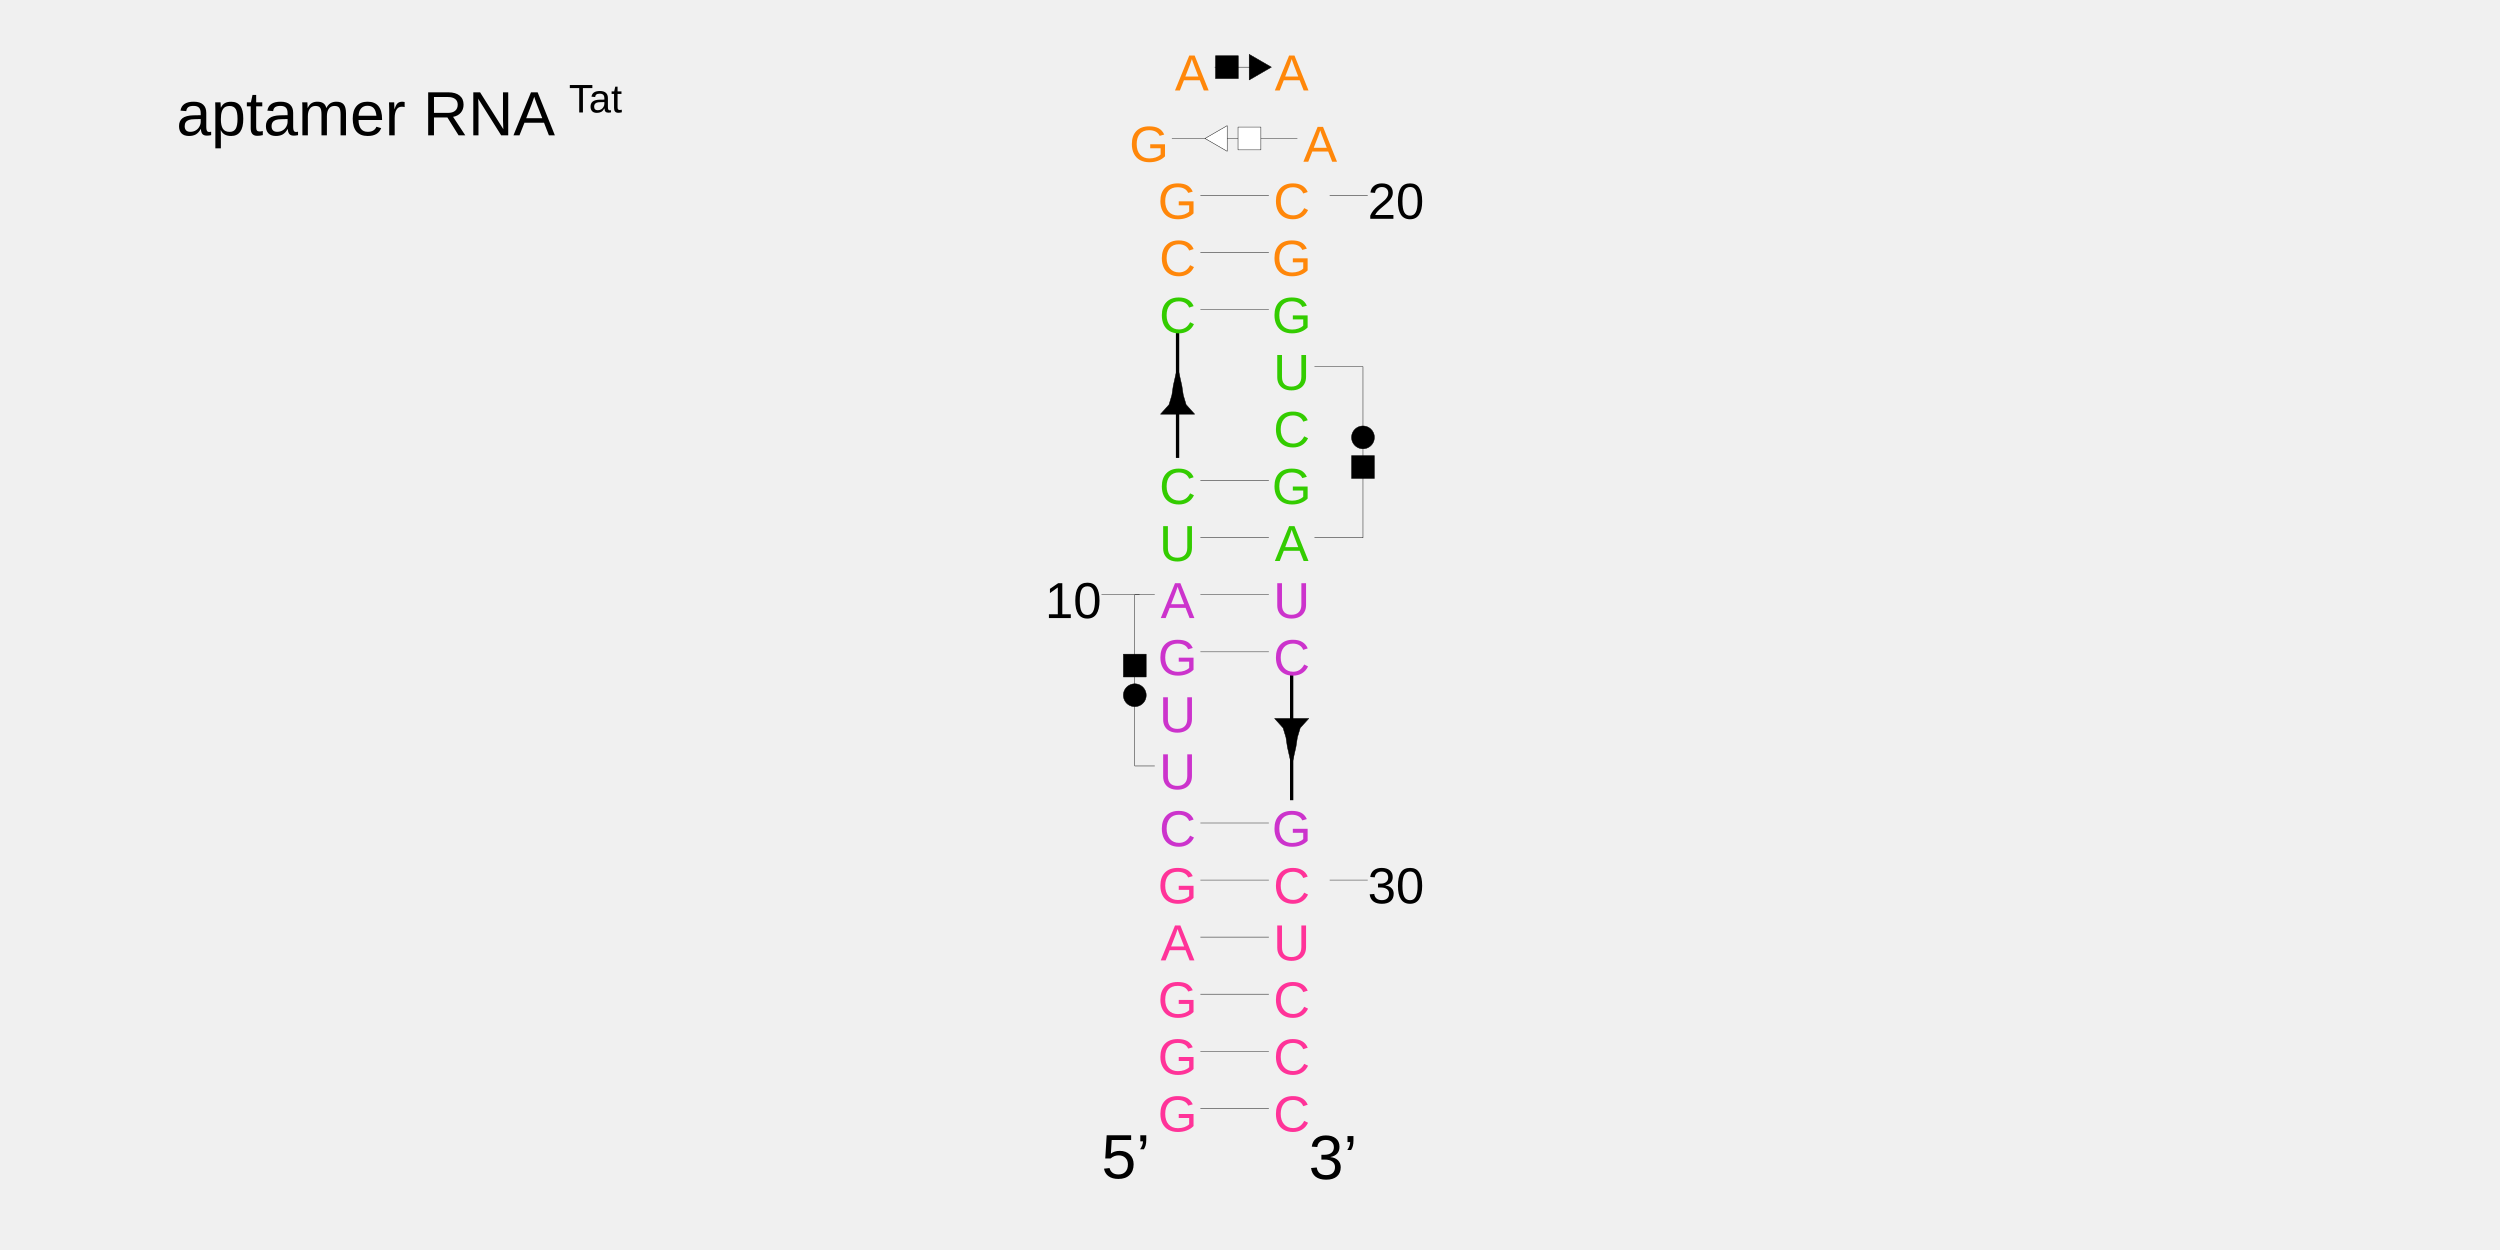
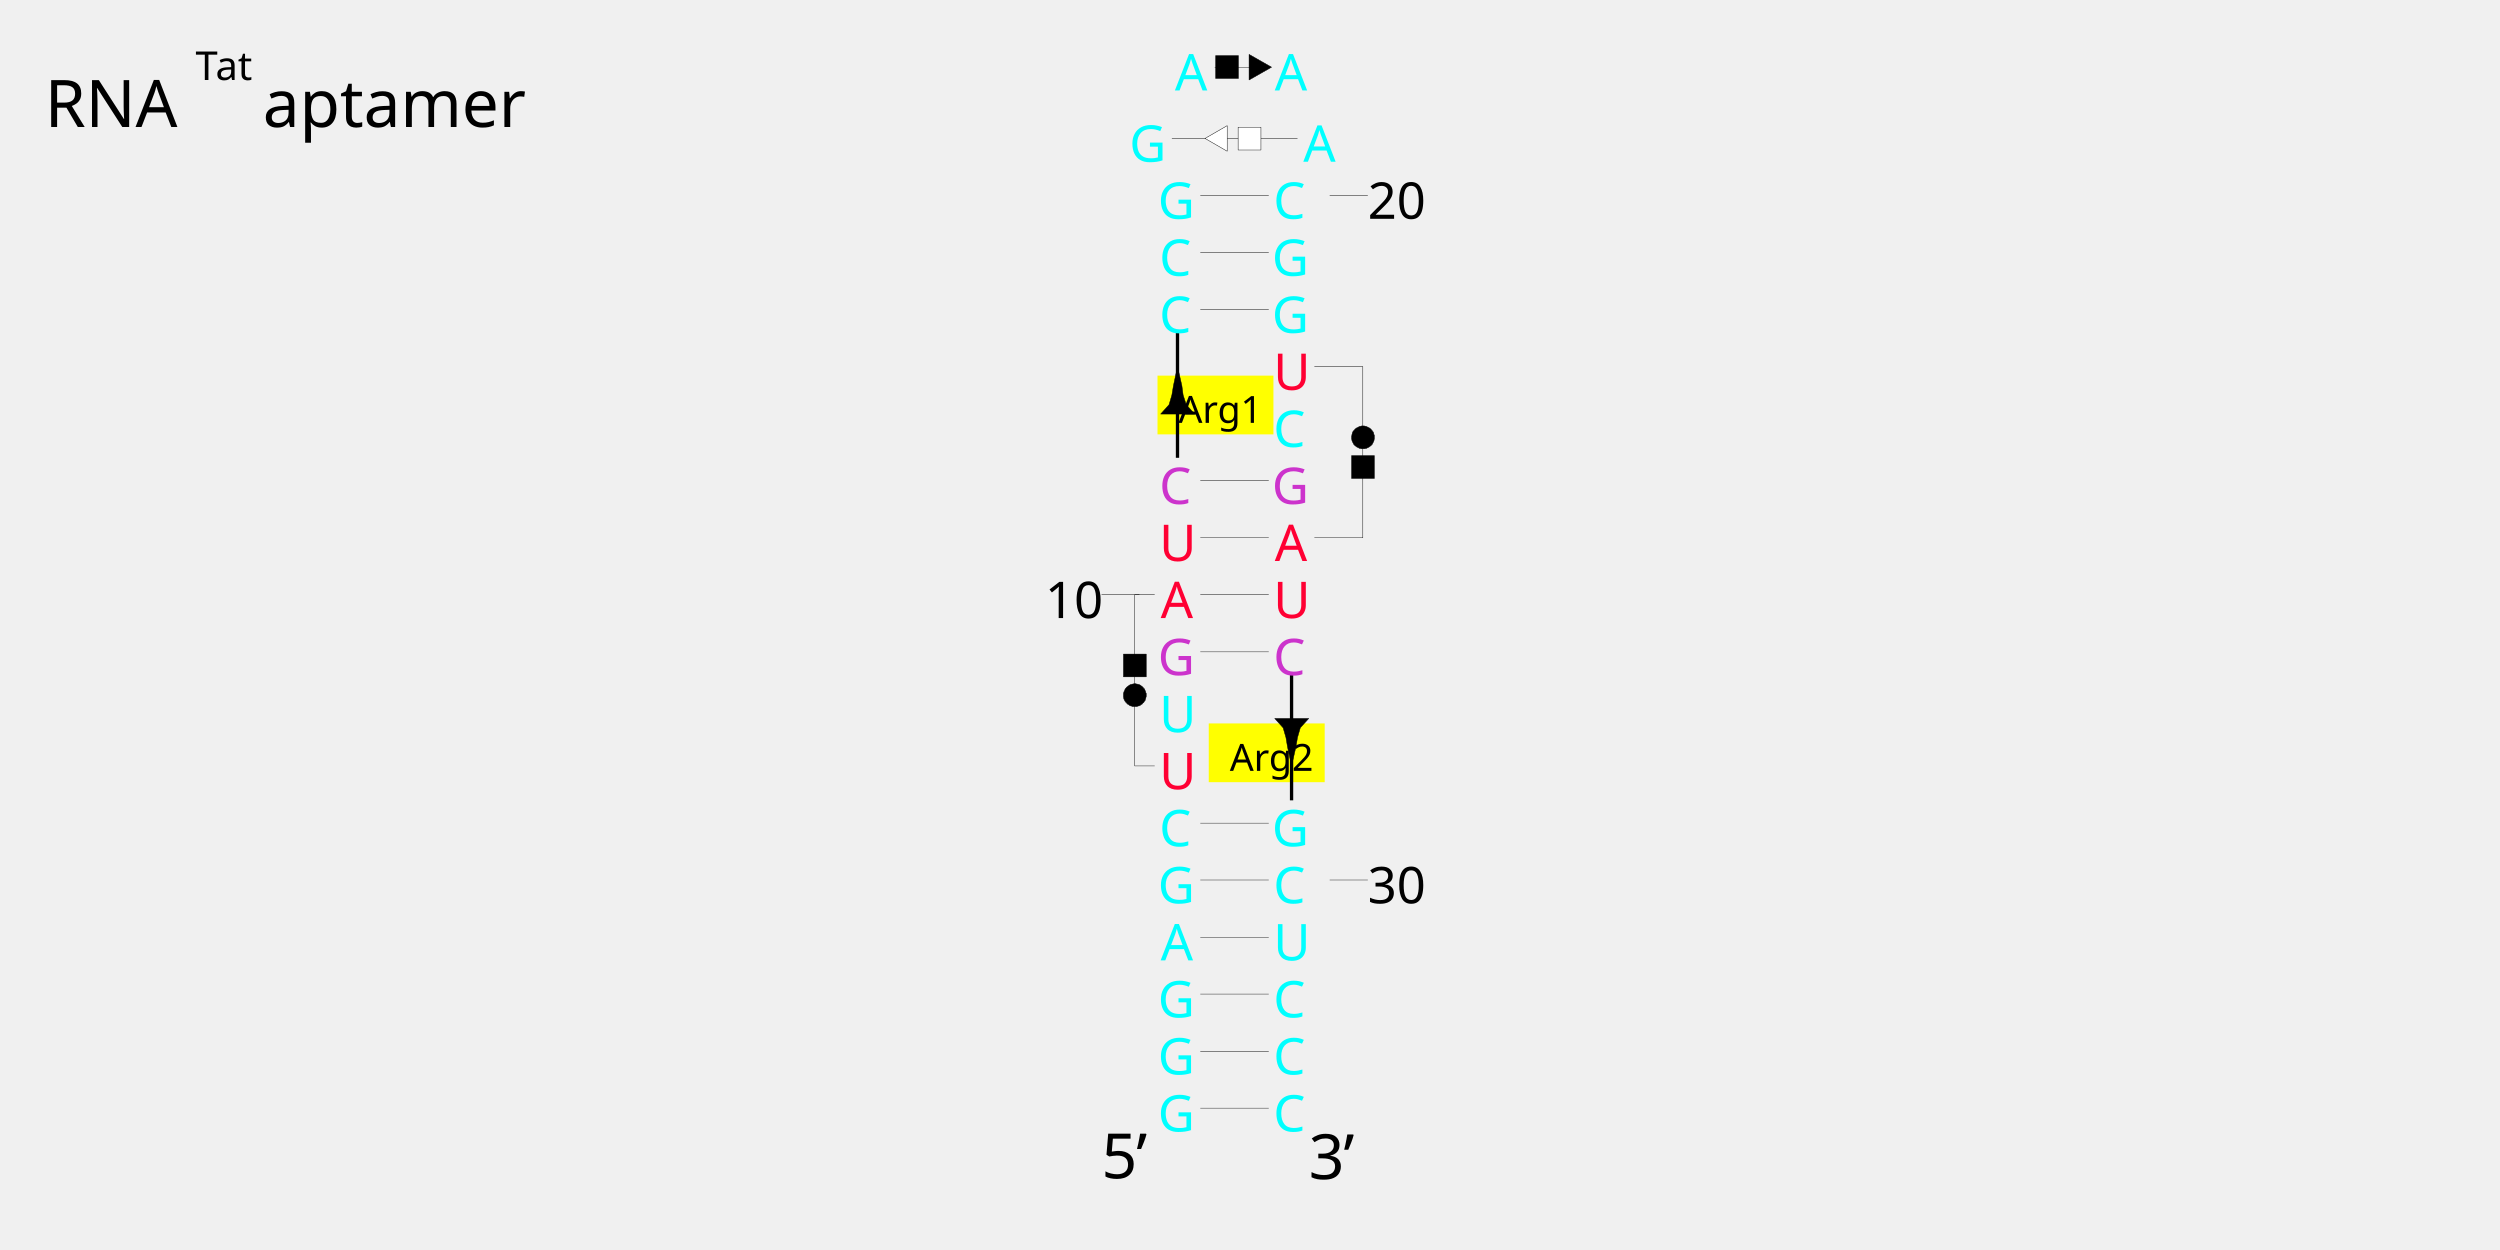
- <svg xmlns="http://www.w3.org/2000/svg" id="图层_1" data-name="图层 1" viewBox="0 0 800 400">
-   <defs>
-     <style>
-       .cls-1, .cls-10, .cls-11, .cls-12, .cls-13, .cls-14, .cls-2, .cls-3, .cls-5, .cls-9 {
-         isolation: isolate;
-         font-size: 16.24px;
-       }
- 
-       .cls-1, .cls-2, .cls-6 {
-         fill: #f39;
-       }
- 
-       .cls-1, .cls-10, .cls-11, .cls-12, .cls-13, .cls-14, .cls-16, .cls-18, .cls-2, .cls-3, .cls-5, .cls-9 {
-         font-family: ArialMT, Arial;
-       }
- 
-       .cls-13, .cls-2, .cls-9 {
-         letter-spacing: -0.06em;
-       }
- 
-       .cls-3, .cls-9 {
-         fill: #c3c;
-       }
- 
-       .cls-4, .cls-8 {
-         fill: none;
-       }
- 
-       .cls-15, .cls-4, .cls-6, .cls-7, .cls-8 {
-         stroke: #000;
-         stroke-miterlimit: 1.11;
-       }
- 
-       .cls-15, .cls-4, .cls-6, .cls-7 {
-         stroke-width: 0.14px;
-       }
- 
-       .cls-8 {
-         stroke-width: 1.06px;
-       }
- 
-       .cls-10, .cls-11 {
-         fill: #3c0;
-       }
- 
-       .cls-11, .cls-14 {
-         letter-spacing: -0.06em;
-       }
- 
-       .cls-12, .cls-13, .cls-14 {
-         fill: #ff870a;
-       }
- 
-       .cls-15 {
-         fill: #fff;
-       }
- 
-       .cls-16 {
-         font-size: 20px;
-       }
- 
-       .cls-17 {
-         letter-spacing: -0.06em;
-       }
- 
-       .cls-18 {
-         font-size: 22px;
-       }
- 
-       .cls-19 {
-         letter-spacing: -0.11em;
-       }
- 
-       .cls-20 {
-         letter-spacing: -0.04em;
-       }
-     </style>
-   </defs>
+ <svg xmlns="http://www.w3.org/2000/svg" version="1.1" id="图层_1" x="0px" y="0px" viewBox="0 0 800 400" style="enable-background:new 0 0 800 400;" xml:space="preserve">
+   <style type="text/css">
+ 	.st0{fill:#FFFF00;}
+ 	.st1{font-family:'ArialMT';}
+ 	.st2{font-size:12px;}
+ 	.st3{fill:#00FFFF;}
+ 	.st4{font-size:16.24px;}
+ 	.st5{fill:#FF0033;}
+ 	.st6{fill:none;stroke:#000000;stroke-width:0.14;stroke-miterlimit:1.11;}
+ 	.st7{stroke:#000000;stroke-width:0.14;stroke-miterlimit:1.11;}
+ 	.st8{fill:none;stroke:#000000;stroke-width:1.06;stroke-miterlimit:1.11;}
+ 	.st9{fill:#CC33CC;}
+ 	.st10{fill:#FFFFFF;stroke:#000000;stroke-width:0.14;stroke-miterlimit:1.11;}
+ 	.st11{font-size:12.76px;}
+ 	.st12{font-size:20px;}
+ 	.st13{font-size:21px;}
+ </style>
+   <rect x="370.4" y="120.2" class="st0" width="37.1" height="18.8" />
+   <text transform="matrix(1 0 0 1 377.1163 135.3172)" class="st1 st2">Arg1</text>
+   <rect x="386.8" y="231.5" class="st0" width="37.1" height="18.8" />
+   <text transform="matrix(1 0 0 1 393.5375 246.6706)" class="st1 st2">Arg2</text>
  <g id="ID000002">
-     <text class="cls-1" transform="translate(370.51 362.08)">G</text>
+     <text transform="matrix(1 0 0 1 370.51 362.08)" class="st3 st1 st4">G</text>
  </g>
  <g id="ID000003">
-     <text class="cls-1" transform="translate(370.51 343.83)">G</text>
+     <text transform="matrix(1 0 0 1 370.51 343.83)" class="st3 st1 st4">G</text>
  </g>
  <g id="ID000004">
-     <text class="cls-1" transform="translate(370.51 325.57)">G</text>
+     <text transform="matrix(1 0 0 1 370.51 325.57)" class="st3 st1 st4">G</text>
  </g>
  <g id="ID000005">
-     <text class="cls-2" transform="translate(371.41 307.32)">A</text>
+     <text transform="matrix(1 0 0 1 371.41 307.32)" class="st3 st1 st4">A</text>
  </g>
  <g id="ID000006">
-     <text class="cls-1" transform="translate(370.51 289.06)">G</text>
+     <text transform="matrix(1 0 0 1 370.51 289.06)" class="st3 st1 st4">G</text>
  </g>
  <g id="ID000007">
-     <text class="cls-3" transform="translate(370.96 270.81)">C</text>
+     <text transform="matrix(1 0 0 1 370.96 270.81)" class="st3 st1 st4">C</text>
  </g>
  <g id="ID000008">
-     <text class="cls-3" transform="translate(370.96 252.55)">U</text>
+     <text transform="matrix(1 0 0 1 370.96 252.55)" class="st5 st1 st4">U</text>
  </g>
  <g id="ID000009">
-     <text class="cls-3" transform="translate(407.02 270.81)">G</text>
+     <text transform="matrix(1 0 0 1 407.02 270.81)" class="st3 st1 st4">G</text>
  </g>
  <g id="ID000010">
-     <text class="cls-1" transform="translate(407.47 289.06)">C</text>
+     <text transform="matrix(1 0 0 1 407.47 289.06)" class="st3 st1 st4">C</text>
  </g>
  <g id="ID000011">
-     <line class="cls-4" x1="425.5" y1="281.62" x2="437.67" y2="281.62" />
+     <line class="st6" x1="425.5" y1="281.6" x2="437.7" y2="281.6" />
  </g>
  <g id="ID000012">
-     <text class="cls-5" transform="translate(437.67 289.06)">30</text>
+     <text transform="matrix(1 0 0 1 437.67 289.06)" class="st1 st4">30</text>
  </g>
  <g id="ID000013">
-     <text class="cls-1" transform="translate(407.47 307.32)">U</text>
+     <text transform="matrix(1 0 0 1 407.47 307.32)" class="st3 st1 st4">U</text>
  </g>
  <g id="ID000014">
-     <text class="cls-1" transform="translate(407.47 325.57)">C</text>
+     <text transform="matrix(1 0 0 1 407.47 325.57)" class="st3 st1 st4">C</text>
  </g>
  <g id="ID000015">
-     <text class="cls-1" transform="translate(407.47 343.83)">C</text>
+     <text transform="matrix(1 0 0 1 407.47 343.83)" class="st3 st1 st4">C</text>
  </g>
  <g id="ID000016">
-     <text class="cls-1" transform="translate(407.47 362.08)">C</text>
+     <text transform="matrix(1 0 0 1 407.47 362.08)" class="st3 st1 st4">C</text>
  </g>
  <g id="ID000017">
-     <line class="cls-6" x1="384.13" y1="354.63" x2="406.03" y2="354.63" />
+     <line class="st6" x1="384.1" y1="354.6" x2="406" y2="354.6" />
  </g>
  <g id="ID000018">
-     <line class="cls-6" x1="384.13" y1="336.38" x2="406.03" y2="336.38" />
+     <line class="st6" x1="384.1" y1="336.4" x2="406" y2="336.4" />
  </g>
  <g id="ID000019">
-     <line class="cls-6" x1="384.13" y1="318.13" x2="406.03" y2="318.13" />
+     <line class="st6" x1="384.1" y1="318.1" x2="406" y2="318.1" />
  </g>
  <g id="ID000020">
-     <line class="cls-6" x1="384.13" y1="299.87" x2="406.03" y2="299.87" />
+     <line class="st6" x1="384.1" y1="299.9" x2="406" y2="299.9" />
  </g>
  <g id="ID000021">
-     <line class="cls-4" x1="384.13" y1="281.62" x2="406.03" y2="281.62" />
+     <line class="st6" x1="384.1" y1="281.6" x2="406" y2="281.6" />
  </g>
  <g id="ID000022">
-     <line class="cls-4" x1="384.13" y1="263.36" x2="406.03" y2="263.36" />
+     <line class="st6" x1="384.1" y1="263.4" x2="406" y2="263.4" />
  </g>
  <g id="ID000023">
-     <polyline class="cls-4" points="369.52 245.11 363.13 245.11 363.13 190.34 369.52 190.34" />
+     <polyline class="st6" points="369.5,245.1 363.1,245.1 363.1,190.3 369.5,190.3  " />
  </g>
  <g id="ID000024">
-     <polygon class="cls-7" points="363.13 226.12 363.37 226.12 363.6 226.09 363.82 226.06 364.05 226.01 364.27 225.94 364.49 225.86 364.7 225.77 364.91 225.66 365.11 225.54 365.3 225.41 365.48 225.27 365.65 225.11 365.81 224.95 365.97 224.77 366.11 224.59 366.24 224.4 366.35 224.2 366.45 223.99 366.54 223.78 366.62 223.56 366.68 223.33 366.73 223.11 366.76 222.88 366.78 222.65 366.78 222.41 366.77 222.18 366.75 221.95 366.71 221.72 366.65 221.5 366.58 221.28 366.5 221.06 366.4 220.85 366.3 220.65 366.17 220.45 366.04 220.26 365.89 220.08 365.74 219.91 365.57 219.75 365.39 219.6 365.2 219.47 365.01 219.34 364.81 219.23 364.6 219.13 364.38 219.04 364.16 218.97 363.94 218.91 363.71 218.87 363.48 218.84 363.25 218.82 363.02 218.82 362.79 218.84 362.56 218.87 362.33 218.91 362.11 218.97 361.88 219.04 361.67 219.13 361.46 219.23 361.26 219.34 361.06 219.47 360.88 219.6 360.7 219.75 360.53 219.91 360.37 220.08 360.23 220.26 360.09 220.45 359.97 220.65 359.86 220.85 359.77 221.06 359.68 221.28 359.61 221.5 359.56 221.72 359.52 221.95 359.49 222.18 359.48 222.41 359.49 222.65 359.5 222.88 359.54 223.11 359.58 223.33 359.65 223.56 359.72 223.78 359.81 223.99 359.92 224.2 360.03 224.4 360.16 224.59 360.3 224.77 360.45 224.95 360.61 225.11 360.79 225.27 360.97 225.41 361.16 225.54 361.36 225.66 361.56 225.77 361.78 225.86 361.99 225.94 362.22 226.01 362.44 226.06 362.67 226.09 362.9 226.12 363.13 226.12" />
+     <polygon class="st7" points="363.1,226.1 363.4,226.1 363.6,226.1 363.8,226.1 364,226 364.3,225.9 364.5,225.9 364.7,225.8    364.9,225.7 365.1,225.5 365.3,225.4 365.5,225.3 365.6,225.1 365.8,224.9 366,224.8 366.1,224.6 366.2,224.4 366.4,224.2    366.5,224 366.5,223.8 366.6,223.6 366.7,223.3 366.7,223.1 366.8,222.9 366.8,222.6 366.8,222.4 366.8,222.2 366.8,221.9    366.7,221.7 366.6,221.5 366.6,221.3 366.5,221.1 366.4,220.9 366.3,220.6 366.2,220.4 366,220.3 365.9,220.1 365.7,219.9    365.6,219.8 365.4,219.6 365.2,219.5 365,219.3 364.8,219.2 364.6,219.1 364.4,219 364.2,219 363.9,218.9 363.7,218.9 363.5,218.8    363.2,218.8 363,218.8 362.8,218.8 362.6,218.9 362.3,218.9 362.1,219 361.9,219 361.7,219.1 361.5,219.2 361.3,219.3 361.1,219.5    360.9,219.6 360.7,219.8 360.5,219.9 360.4,220.1 360.2,220.3 360.1,220.4 360,220.6 359.9,220.9 359.8,221.1 359.7,221.3    359.6,221.5 359.6,221.7 359.5,221.9 359.5,222.2 359.5,222.4 359.5,222.6 359.5,222.9 359.5,223.1 359.6,223.3 359.6,223.6    359.7,223.8 359.8,224 359.9,224.2 360,224.4 360.2,224.6 360.3,224.8 360.5,224.9 360.6,225.1 360.8,225.3 361,225.4 361.2,225.5    361.4,225.7 361.6,225.8 361.8,225.9 362,225.9 362.2,226 362.4,226.1 362.7,226.1 362.9,226.1  " />
  </g>
  <g id="ID000025">
-     <polygon class="cls-7" points="359.48 209.33 359.48 216.63 366.78 216.63 366.78 209.33 359.48 209.33" />
+     <polygon class="st7" points="359.5,209.3 359.5,216.6 366.8,216.6 366.8,209.3  " />
  </g>
  <g id="ID000026">
-     <line class="cls-8" x1="413.33" y1="215.9" x2="413.33" y2="256.06" />
+     <line class="st8" x1="413.3" y1="215.9" x2="413.3" y2="256.1" />
  </g>
  <g id="ID000027">
-     <polygon class="cls-7" points="418.81 229.9 416.07 232.94 415.16 235.98 414.7 239.02 413.33 245.11 411.96 239.02 411.51 235.98 410.59 232.94 407.86 229.9 418.81 229.9" />
+     <polygon class="st7" points="418.8,229.9 416.1,232.9 415.2,236 414.7,239 413.3,245.1 412,239 411.5,236 410.6,232.9 407.9,229.9     " />
  </g>
  <g id="ID000029">
-     <text class="cls-3" transform="translate(370.96 234.3)">U</text>
+     <text transform="matrix(1 0 0 1 370.96 234.3)" class="st3 st1 st4">U</text>
  </g>
  <g id="ID000030">
-     <text class="cls-3" transform="translate(370.51 216.05)">G</text>
+     <text transform="matrix(1 0 0 1 370.51 216.05)" class="st9 st1 st4">G</text>
  </g>
  <g id="ID000031">
-     <text class="cls-9" transform="translate(371.41 197.79)">A</text>
+     <text transform="matrix(1 0 0 1 371.41 197.79)" class="st5 st1 st4">A</text>
  </g>
  <g id="ID000032">
-     <line class="cls-4" x1="364.65" y1="190.34" x2="352.48" y2="190.34" />
+     <line class="st6" x1="364.6" y1="190.3" x2="352.5" y2="190.3" />
  </g>
  <g id="ID000033">
-     <text class="cls-5" transform="translate(334.42 197.79)">10</text>
+     <text transform="matrix(1 0 0 1 334.42 197.79)" class="st1 st4">10</text>
  </g>
  <g id="ID000034">
-     <text class="cls-10" transform="translate(370.96 179.53)">U</text>
+     <text transform="matrix(1 0 0 1 370.96 179.53)" class="st5 st1 st4">U</text>
  </g>
  <g id="ID000035">
-     <text class="cls-10" transform="translate(370.96 161.28)">C</text>
+     <g>
+       <text transform="matrix(1 0 0 1 370.96 161.28)" class="st9 st1 st4">C</text>
+     </g>
  </g>
  <g id="ID000036">
-     <text class="cls-10" transform="translate(407.47 143.03)">C</text>
+     <text transform="matrix(1 0 0 1 407.47 143.03)" class="st3 st1 st4">C</text>
  </g>
  <g id="ID000037">
-     <text class="cls-10" transform="translate(407.02 161.28)">G</text>
+     <g>
+       <text transform="matrix(1 0 0 1 407.02 161.28)" class="st9 st1 st4">G</text>
+     </g>
  </g>
  <g id="ID000038">
-     <text class="cls-11" transform="translate(407.92 179.53)">A</text>
+     <text transform="matrix(1 0 0 1 407.92 179.53)" class="st5 st1 st4">A</text>
  </g>
  <g id="ID000039">
-     <text class="cls-3" transform="translate(407.47 197.79)">U</text>
+     <text transform="matrix(1 0 0 1 407.47 197.79)" class="st5 st1 st4">U</text>
  </g>
  <g id="ID000040">
-     <text class="cls-3" transform="translate(407.47 216.05)">C</text>
+     <text transform="matrix(1 0 0 1 407.47 216.05)" class="st9 st1 st4">C</text>
  </g>
  <g id="ID000041">
-     <line class="cls-4" x1="384.13" y1="208.6" x2="406.03" y2="208.6" />
+     <line class="st6" x1="384.1" y1="208.6" x2="406" y2="208.6" />
  </g>
  <g id="ID000042">
-     <line class="cls-4" x1="384.13" y1="190.34" x2="406.03" y2="190.34" />
+     <line class="st6" x1="384.1" y1="190.3" x2="406" y2="190.3" />
  </g>
  <g id="ID000043">
-     <line class="cls-4" x1="384.13" y1="172.09" x2="406.03" y2="172.09" />
+     <line class="st6" x1="384.1" y1="172.1" x2="406" y2="172.1" />
  </g>
  <g id="ID000044">
-     <line class="cls-8" x1="376.82" y1="146.53" x2="376.82" y2="106.37" />
+     <line class="st8" x1="376.8" y1="146.5" x2="376.8" y2="106.4" />
  </g>
  <g id="ID000045">
-     <polygon class="cls-7" points="371.35 132.54 374.09 129.5 375 126.45 375.45 123.41 376.82 117.33 378.19 123.41 378.65 126.45 379.56 129.5 382.3 132.54 371.35 132.54" />
+     <polygon class="st7" points="371.4,132.5 374.1,129.5 375,126.4 375.5,123.4 376.8,117.3 378.2,123.4 378.6,126.4 379.6,129.5    382.3,132.5  " />
  </g>
  <g id="ID000046">
-     <line class="cls-4" x1="384.13" y1="153.84" x2="406.03" y2="153.84" />
+     <line class="st6" x1="384.1" y1="153.8" x2="406" y2="153.8" />
  </g>
  <g id="ID000047">
-     <polyline class="cls-4" points="420.63 117.33 436.15 117.33 436.15 172.09 420.63 172.09" />
+     <polyline class="st6" points="420.6,117.3 436.1,117.3 436.1,172.1 420.6,172.1  " />
  </g>
  <g id="ID000048">
-     <polygon class="cls-7" points="436.15 136.31 435.92 136.32 435.69 136.34 435.46 136.38 435.23 136.43 435.01 136.49 434.79 136.57 434.58 136.67 434.38 136.77 434.18 136.89 433.99 137.02 433.8 137.16 433.63 137.32 433.47 137.49 433.32 137.66 433.18 137.84 433.05 138.04 432.93 138.24 432.83 138.45 432.74 138.66 432.67 138.88 432.6 139.1 432.56 139.33 432.52 139.56 432.5 139.79 432.5 140.02 432.51 140.25 432.54 140.48 432.58 140.71 432.63 140.94 432.7 141.16 432.78 141.37 432.88 141.58 432.99 141.79 433.11 141.98 433.25 142.17 433.39 142.35 433.55 142.52 433.72 142.68 433.89 142.83 434.08 142.97 434.28 143.09 434.48 143.21 434.69 143.31 434.9 143.39 435.12 143.47 435.35 143.52 435.57 143.57 435.8 143.6 436.04 143.61 436.27 143.61 436.5 143.6 436.73 143.57 436.95 143.52 437.18 143.47 437.4 143.39 437.62 143.31 437.82 143.21 438.03 143.09 438.22 142.97 438.41 142.83 438.58 142.68 438.75 142.52 438.91 142.35 439.06 142.17 439.19 141.98 439.31 141.79 439.42 141.58 439.52 141.37 439.6 141.16 439.67 140.94 439.72 140.71 439.76 140.48 439.79 140.25 439.8 140.02 439.8 139.79 439.78 139.56 439.75 139.33 439.7 139.1 439.64 138.88 439.56 138.66 439.47 138.45 439.37 138.24 439.25 138.04 439.13 137.84 438.98 137.66 438.83 137.49 438.67 137.32 438.5 137.16 438.32 137.02 438.12 136.89 437.93 136.77 437.72 136.67 437.51 136.57 437.29 136.49 437.07 136.43 436.84 136.38 436.61 136.34 436.38 136.32 436.15 136.31" />
+     <polygon class="st7" points="436.1,136.3 435.9,136.3 435.7,136.3 435.5,136.4 435.2,136.4 435,136.5 434.8,136.6 434.6,136.7    434.4,136.8 434.2,136.9 434,137 433.8,137.2 433.6,137.3 433.5,137.5 433.3,137.7 433.2,137.8 433,138 432.9,138.2 432.8,138.4    432.7,138.7 432.7,138.9 432.6,139.1 432.6,139.3 432.5,139.6 432.5,139.8 432.5,140 432.5,140.2 432.5,140.5 432.6,140.7    432.6,140.9 432.7,141.2 432.8,141.4 432.9,141.6 433,141.8 433.1,142 433.2,142.2 433.4,142.4 433.5,142.5 433.7,142.7    433.9,142.8 434.1,143 434.3,143.1 434.5,143.2 434.7,143.3 434.9,143.4 435.1,143.5 435.4,143.5 435.6,143.6 435.8,143.6    436,143.6 436.3,143.6 436.5,143.6 436.7,143.6 437,143.5 437.2,143.5 437.4,143.4 437.6,143.3 437.8,143.2 438,143.1 438.2,143    438.4,142.8 438.6,142.7 438.8,142.5 438.9,142.4 439.1,142.2 439.2,142 439.3,141.8 439.4,141.6 439.5,141.4 439.6,141.2    439.7,140.9 439.7,140.7 439.8,140.5 439.8,140.2 439.8,140 439.8,139.8 439.8,139.6 439.8,139.3 439.7,139.1 439.6,138.9    439.6,138.7 439.5,138.4 439.4,138.2 439.2,138 439.1,137.8 439,137.7 438.8,137.5 438.7,137.3 438.5,137.2 438.3,137 438.1,136.9    437.9,136.8 437.7,136.7 437.5,136.6 437.3,136.5 437.1,136.4 436.8,136.4 436.6,136.3 436.4,136.3  " />
  </g>
  <g id="ID000049">
-     <polygon class="cls-7" points="439.8 153.1 439.8 145.8 432.5 145.8 432.5 153.1 439.8 153.1" />
+     <polygon class="st7" points="439.8,153.1 439.8,145.8 432.5,145.8 432.5,153.1  " />
  </g>
  <g id="ID000051">
-     <text class="cls-10" transform="translate(370.96 106.52)">C</text>
+     <text transform="matrix(1 0 0 1 370.96 106.52)" class="st3 st1 st4">C</text>
  </g>
  <g id="ID000052">
-     <text class="cls-12" transform="translate(370.96 88.26)">C</text>
+     <text transform="matrix(1 0 0 1 370.96 88.26)" class="st3 st1 st4">C</text>
  </g>
  <g id="ID000053">
-     <text class="cls-12" transform="translate(370.51 70.01)">G</text>
+     <text transform="matrix(1 0 0 1 370.51 70.01)" class="st3 st1 st4">G</text>
  </g>
  <g id="ID000054">
-     <text class="cls-12" transform="translate(361.38 51.76)">G</text>
+     <text transform="matrix(1 0 0 1 361.38 51.76)" class="st3 st1 st4">G</text>
  </g>
  <g id="ID000055">
-     <text class="cls-13" transform="translate(375.97 28.94)">A</text>
+     <text transform="matrix(1 0 0 1 375.97 28.94)" class="st3 st1 st4">A</text>
  </g>
  <g id="ID000056">
-     <text class="cls-14" transform="translate(407.92 28.94)">A</text>
+     <text transform="matrix(1 0 0 1 407.92 28.94)" class="st3 st1 st4">A</text>
  </g>
  <g id="ID000057">
-     <text class="cls-14" transform="translate(417.05 51.76)">A</text>
+     <text transform="matrix(1 0 0 1 417.05 51.76)" class="st3 st1 st4">A</text>
  </g>
  <g id="ID000058">
-     <text class="cls-12" transform="translate(407.47 70.01)">C</text>
+     <text transform="matrix(1 0 0 1 407.47 70.01)" class="st3 st1 st4">C</text>
  </g>
  <g id="ID000059">
-     <line class="cls-4" x1="425.5" y1="62.56" x2="437.67" y2="62.56" />
+     <line class="st6" x1="425.5" y1="62.6" x2="437.7" y2="62.6" />
  </g>
  <g id="ID000060">
-     <text class="cls-5" transform="translate(437.67 70.01)">20</text>
+     <text transform="matrix(1 0 0 1 437.67 70.01)" class="st1 st4">20</text>
  </g>
  <g id="ID000061">
-     <text class="cls-12" transform="translate(407.02 88.26)">G</text>
+     <text transform="matrix(1 0 0 1 407.02 88.26)" class="st3 st1 st4">G</text>
  </g>
  <g id="ID000062">
-     <text class="cls-10" transform="translate(407.02 106.52)">G</text>
+     <text transform="matrix(1 0 0 1 407.02 106.52)" class="st3 st1 st4">G</text>
  </g>
  <g id="ID000063">
-     <text class="cls-10" transform="translate(407.47 124.77)">U</text>
+     <text transform="matrix(1 0 0 1 407.47 124.77)" class="st5 st1 st4">U</text>
  </g>
  <g id="ID000064">
-     <line class="cls-4" x1="384.13" y1="99.07" x2="406.03" y2="99.07" />
+     <line class="st6" x1="384.1" y1="99.1" x2="406" y2="99.1" />
  </g>
  <g id="ID000065">
-     <line class="cls-4" x1="384.13" y1="80.82" x2="406.03" y2="80.82" />
+     <line class="st6" x1="384.1" y1="80.8" x2="406" y2="80.8" />
  </g>
  <g id="ID000066">
-     <line class="cls-4" x1="384.13" y1="62.56" x2="406.03" y2="62.56" />
+     <line class="st6" x1="384.1" y1="62.6" x2="406" y2="62.6" />
  </g>
  <g id="ID000067">
-     <line class="cls-4" x1="375" y1="44.31" x2="415.16" y2="44.31" />
+     <line class="st6" x1="375" y1="44.3" x2="415.2" y2="44.3" />
  </g>
  <g id="ID000068">
-     <polygon class="cls-15" points="385.59 44.31 392.7 48.42 392.7 40.2 385.59 44.31" />
+     <polygon class="st10" points="385.6,44.3 392.7,48.4 392.7,40.2  " />
  </g>
  <g id="ID000069">
-     <polygon class="cls-15" points="403.48 40.66 396.17 40.66 396.17 47.96 403.48 47.96 403.48 40.66" />
+     <polygon class="st10" points="403.5,40.7 396.2,40.7 396.2,48 403.5,48  " />
  </g>
  <g id="ID000070">
-     <line class="cls-4" x1="388.69" y1="21.49" x2="406.03" y2="21.49" />
+     <line class="st6" x1="388.7" y1="21.5" x2="406" y2="21.5" />
  </g>
  <g id="ID000071">
-     <polygon class="cls-7" points="388.96 25.14 396.26 25.14 396.26 17.84 388.96 17.84 388.96 25.14" />
+     <polygon class="st7" points="389,25.1 396.3,25.1 396.3,17.8 389,17.8  " />
  </g>
  <g id="ID000072">
-     <polygon class="cls-7" points="406.85 21.49 399.74 17.38 399.74 25.6 406.85 21.49" />
-   </g>
-   <text class="cls-16" transform="translate(50.89 43.31)">
-     <tspan xml:space="preserve"> aptamer RN</tspan>
-     <tspan class="cls-17" x="113.37" y="0">A</tspan>
-     <tspan x="125.61" y="0"> </tspan>
-   </text>
-   <text class="cls-18" transform="translate(182.05 35.99) scale(0.58)">
-     <tspan class="cls-19">T</tspan>
-     <tspan x="11" y="0">at</tspan>
-   </text>
-   <text class="cls-16" transform="translate(352.48 377.06)">5<tspan class="cls-20" x="11.12" y="0">’</tspan>
-   </text>
-   <text class="cls-16" transform="translate(418.78 377.3)">3<tspan class="cls-20" x="11.12" y="0">’</tspan>
-   </text>
+     <polygon class="st7" points="406.9,21.5 399.7,17.4 399.7,25.6  " />
+   </g>
+   <text transform="matrix(1 0 0 1 62.5726 25.6)" class="st1 st11">T</text>
+   <text transform="matrix(1 0 0 1 68.9525 25.6)" class="st1 st11">at</text>
+   <text transform="matrix(1 0 0 1 352.48 377.06)" class="st1 st12">5</text>
+   <text transform="matrix(1 0 0 1 363.6 377.06)" class="st1 st12">’</text>
+   <text transform="matrix(1 0 0 1 418.78 377.3)" class="st1 st12">3</text>
+   <text transform="matrix(1 0 0 1 429.9 377.3)" class="st1 st12">’</text>
+   <text transform="matrix(1 0 0 1 14.3501 40.6356)" class="st1 st13">RNA     aptamer</text>
</svg>
